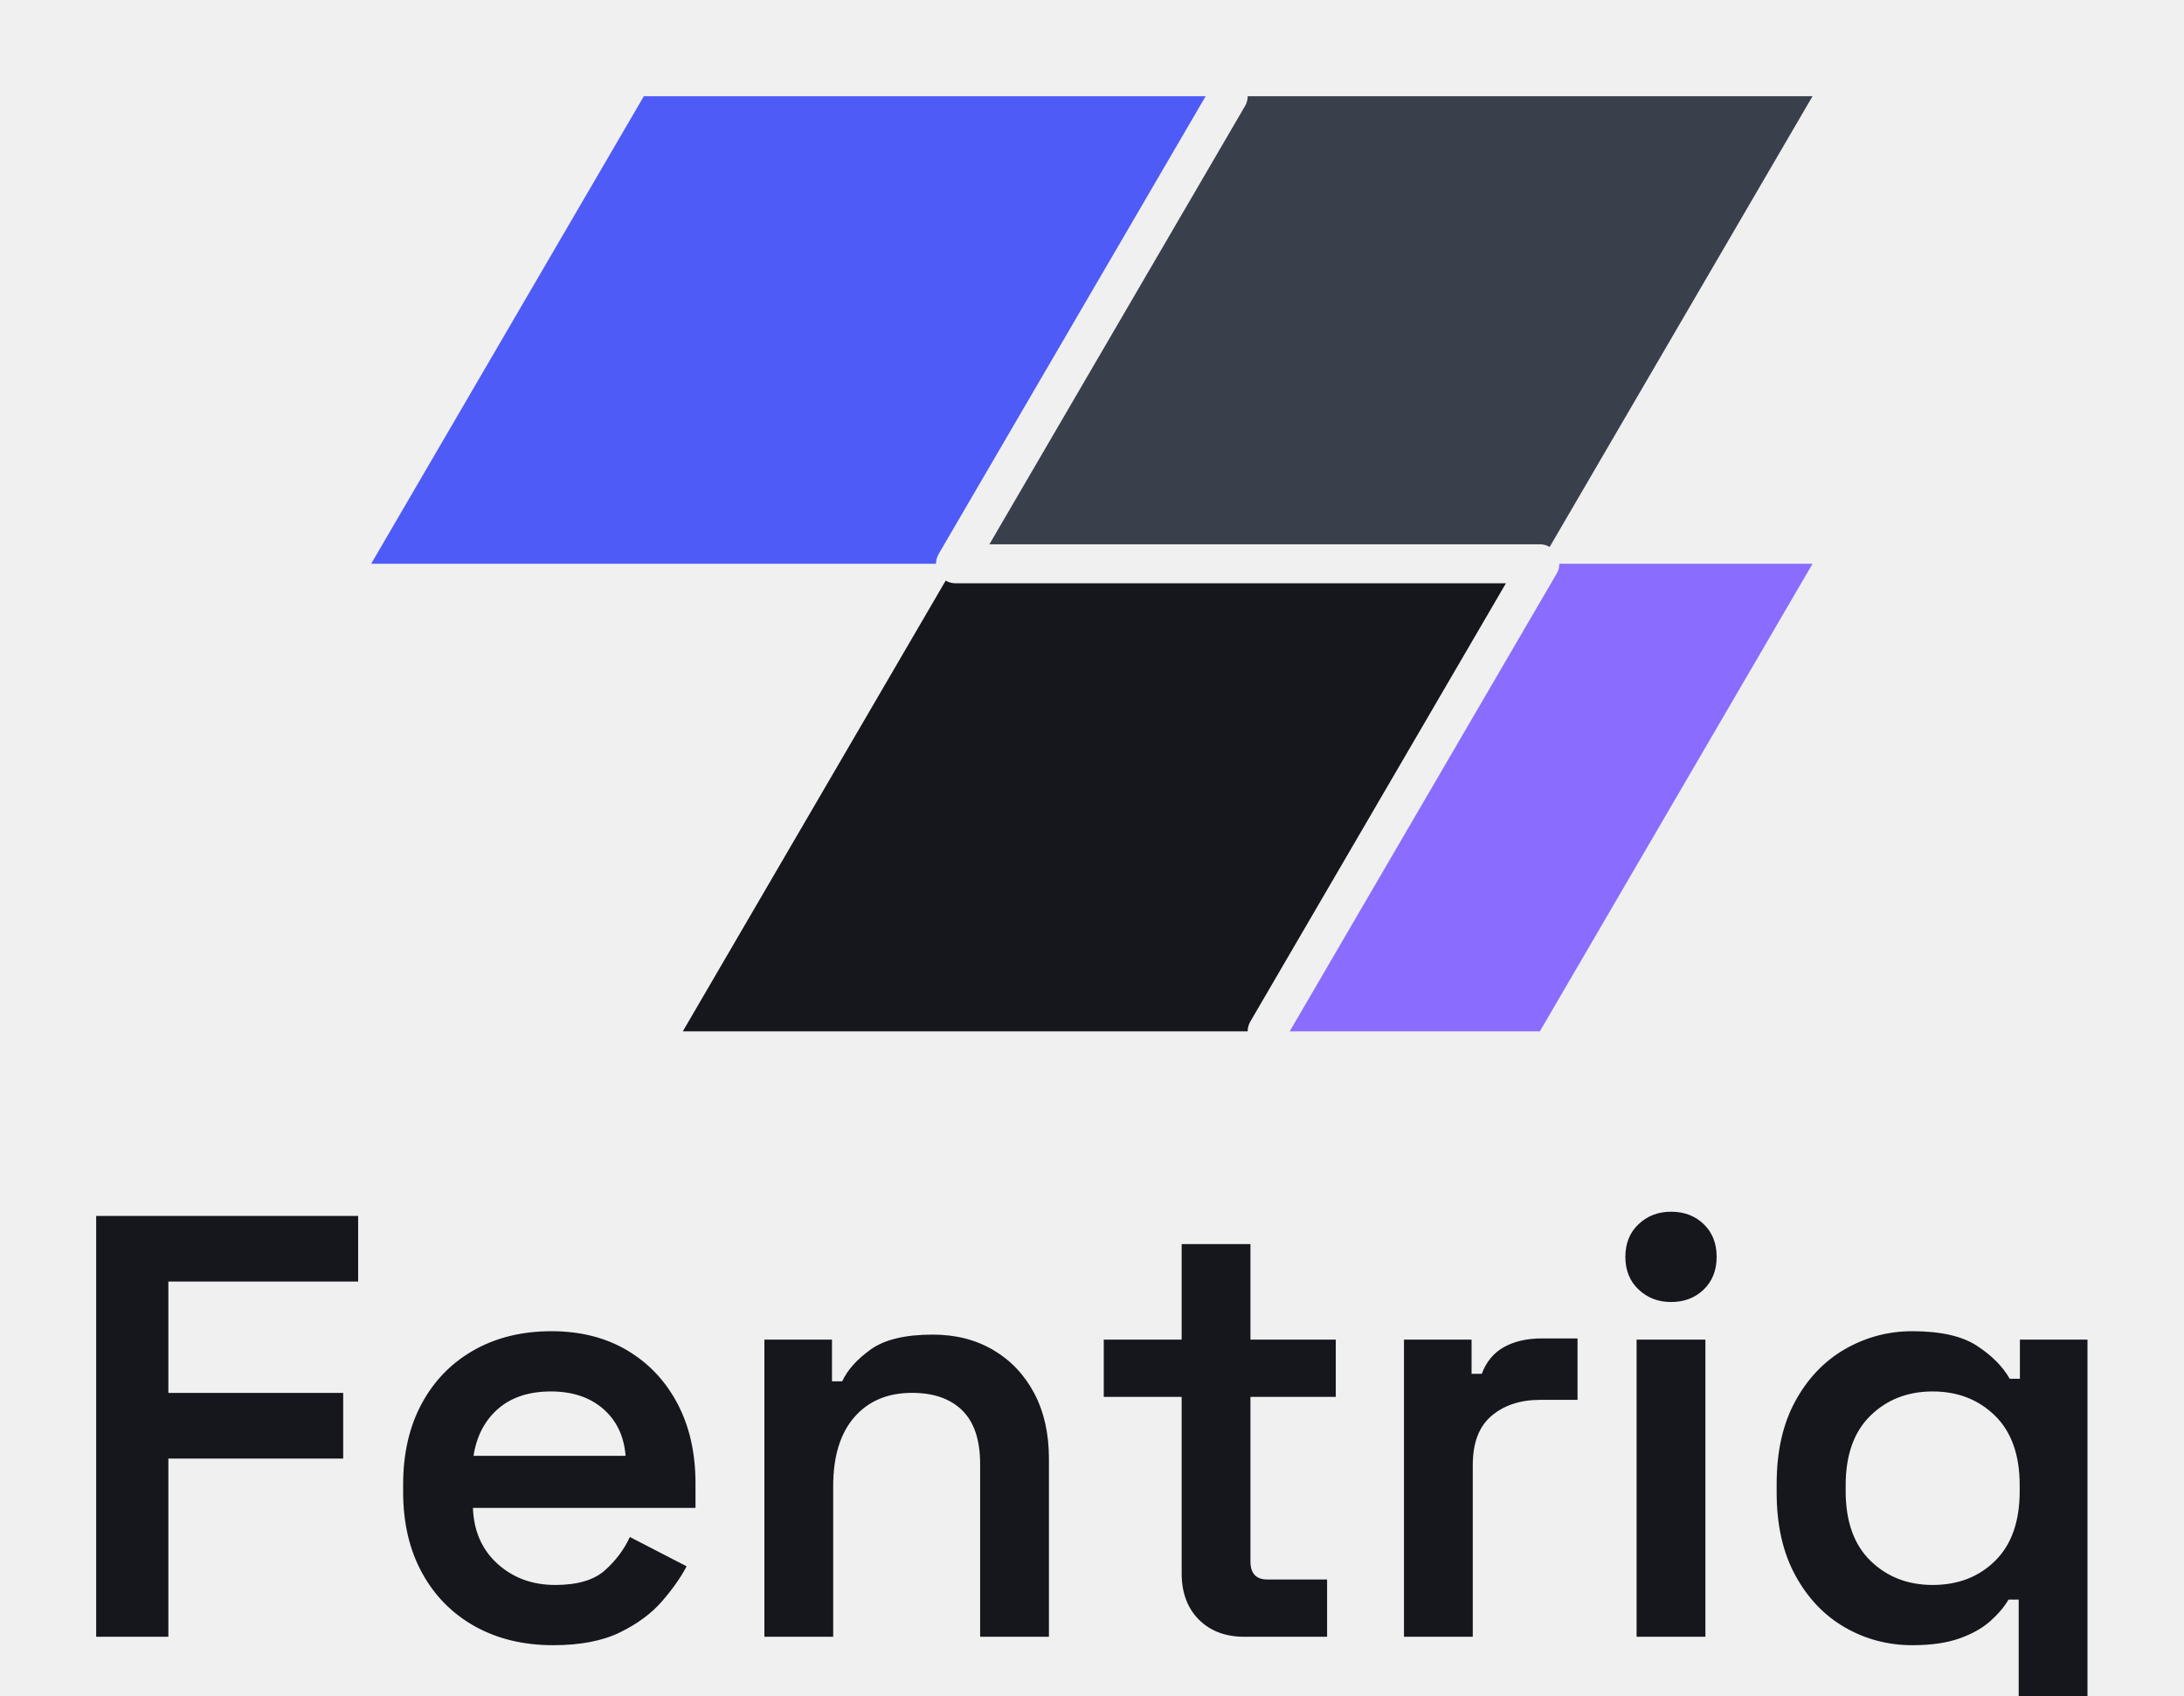
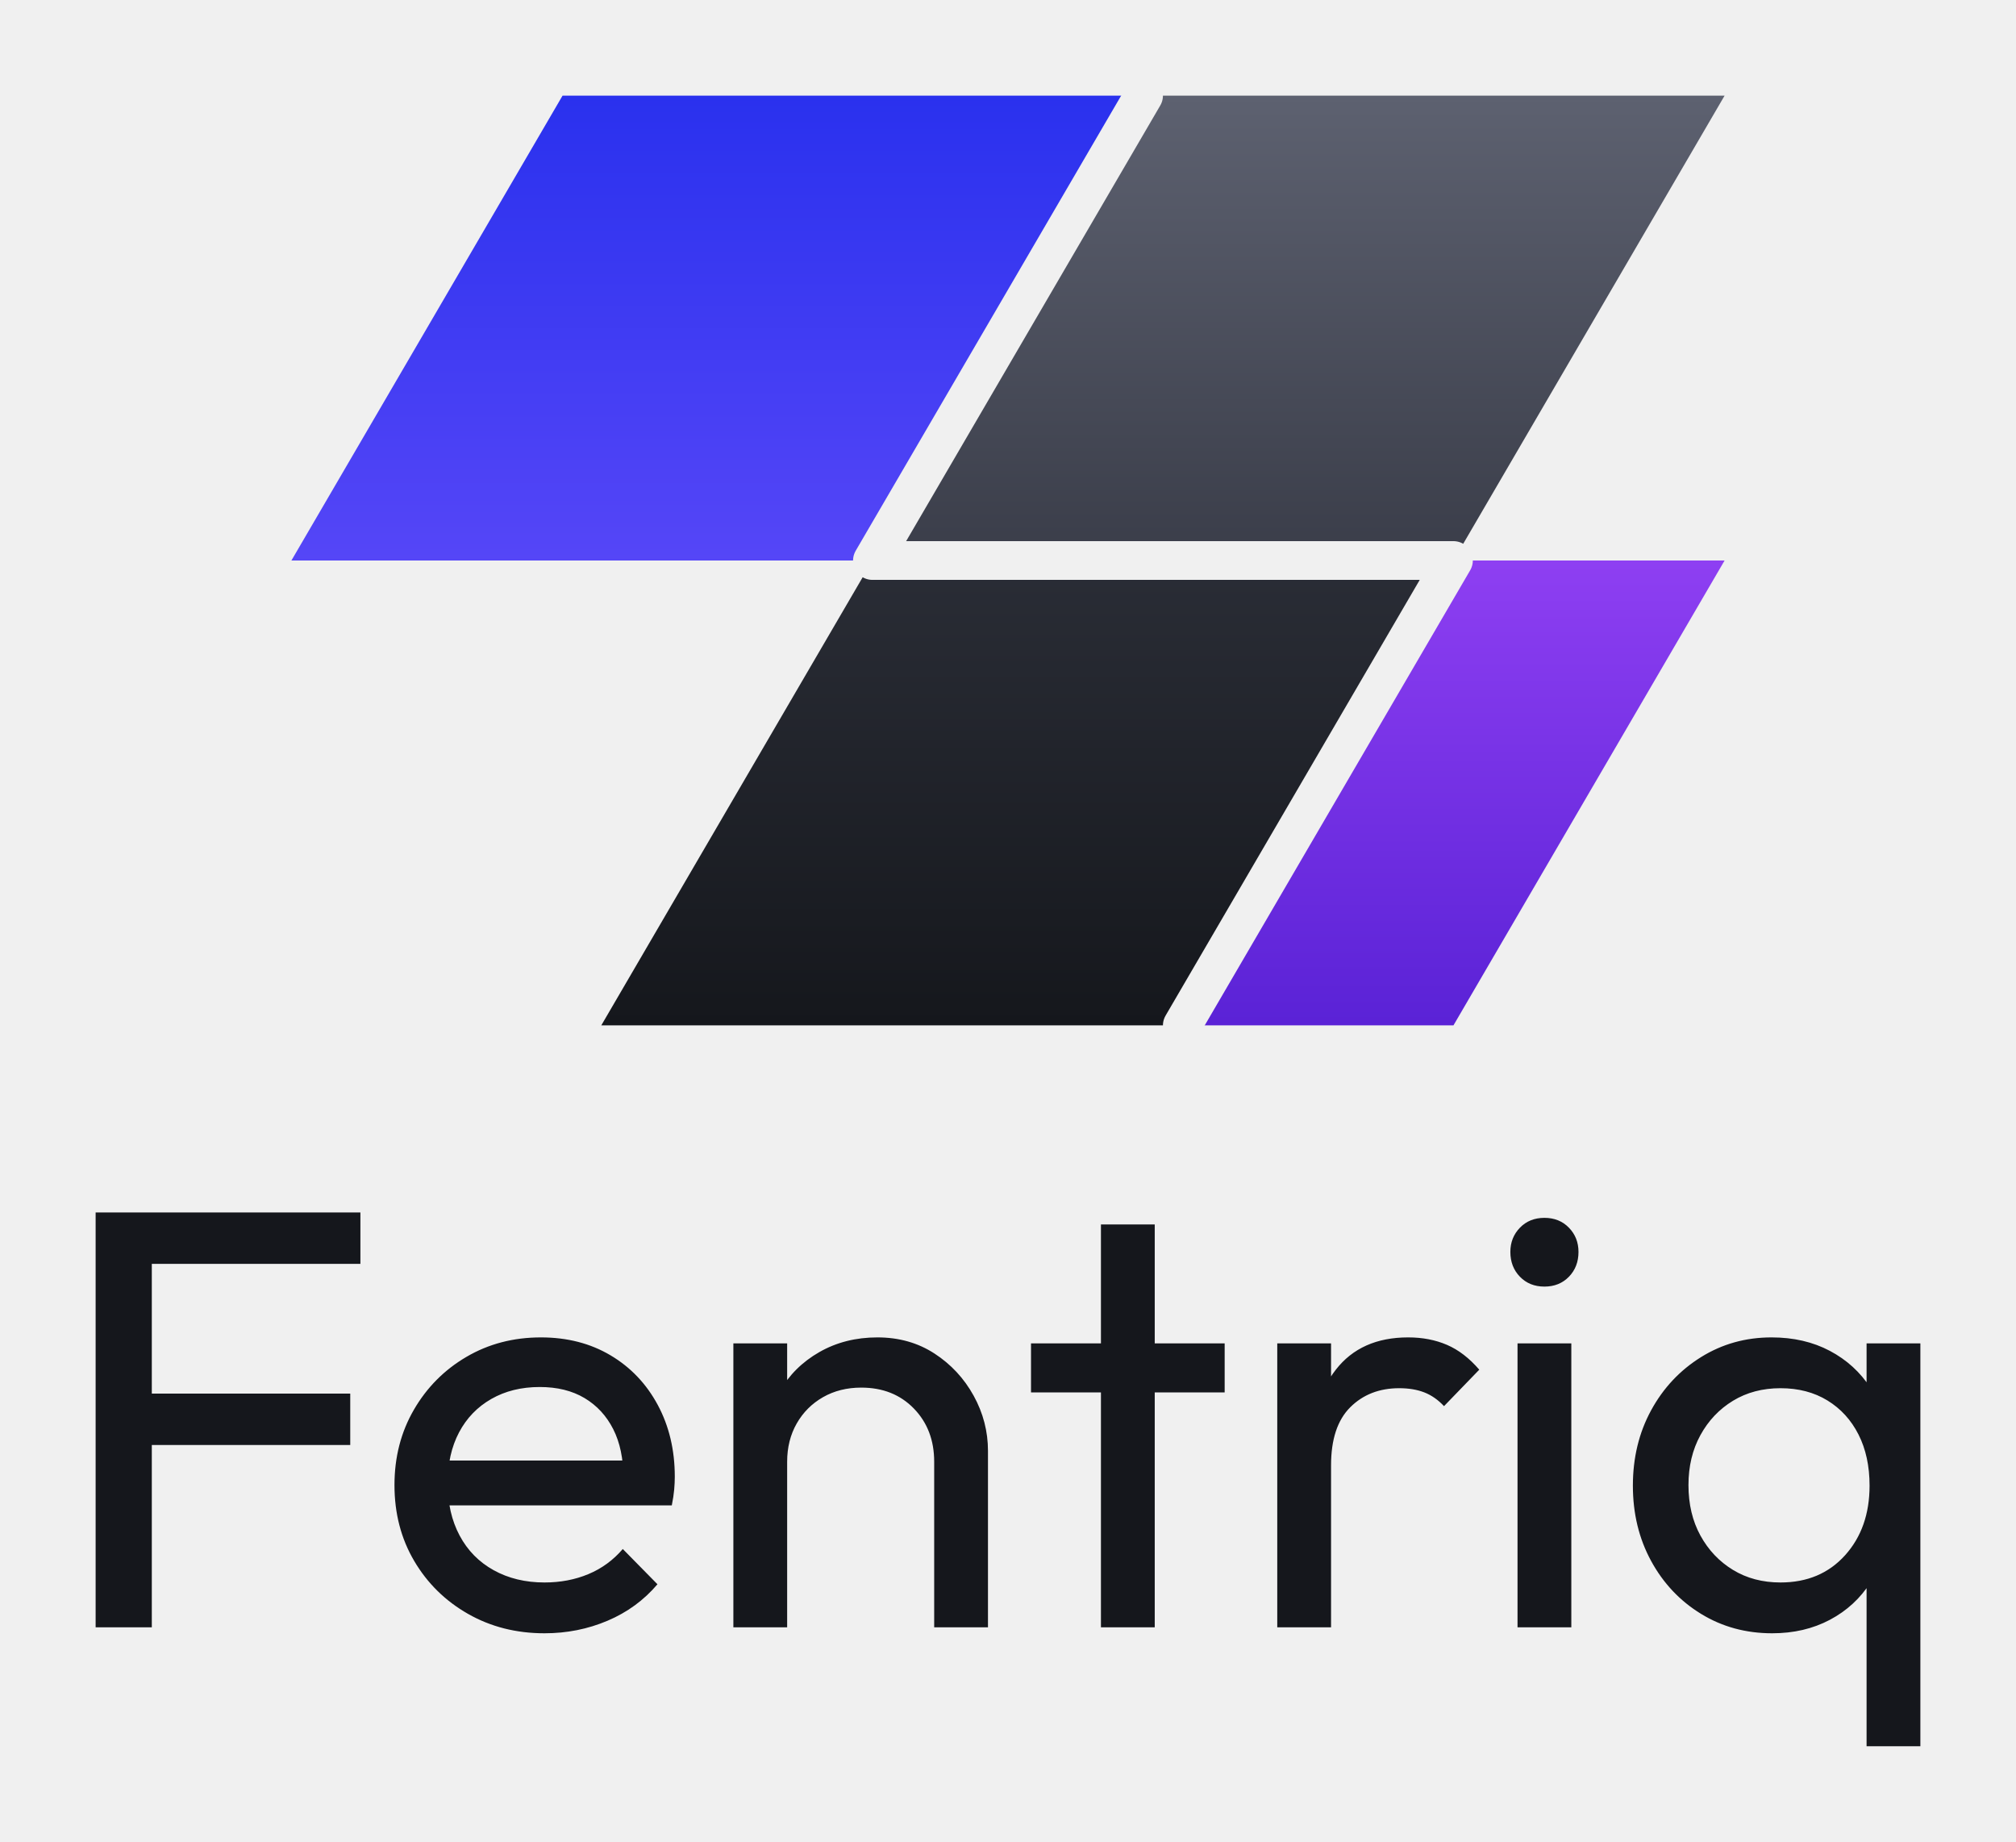
- <svg xmlns="http://www.w3.org/2000/svg" viewBox="-16.00 -16.00 363.33 282.00">
-   <g transform="translate(6.86,-97.21) scale(3.2404)">
+ <svg xmlns="http://www.w3.org/2000/svg" viewBox="-16.00 -16.00 337.30 308.14">
+   <g transform="translate(-6.13,-97.21) scale(3.2404)">
    <defs>
-       <mask id="sfentri">
+       <mask id="f15s">
        <rect x="0" y="0" width="100" height="100" fill="#fff" />
        <path d="M56 30 L42 54 L72 54 L58 78" fill="none" stroke="#000" stroke-width="2.0" stroke-linejoin="round" stroke-linecap="round" />
      </mask>
+       <linearGradient id="f15blue" gradientUnits="userSpaceOnUse" x1="0" y1="30" x2="0" y2="54">
+         <stop offset="0" stop-color="#2A31EE" />
+         <stop offset="1" stop-color="#5546F7" />
+       </linearGradient>
+       <linearGradient id="f15titanium" gradientUnits="userSpaceOnUse" x1="0" y1="30" x2="0" y2="54">
+         <stop offset="0" stop-color="#5D6170" />
+         <stop offset="1" stop-color="#3A3D49" />
+       </linearGradient>
+       <linearGradient id="f15pale" gradientUnits="userSpaceOnUse" x1="0" y1="54" x2="0" y2="78">
+         <stop offset="0" stop-color="#2A2D36" />
+         <stop offset="1" stop-color="#15171C" />
+       </linearGradient>
+       <linearGradient id="f15violet" gradientUnits="userSpaceOnUse" x1="0" y1="54" x2="0" y2="78">
+         <stop offset="0" stop-color="#8E3FF2" />
+         <stop offset="1" stop-color="#5A22D6" />
+       </linearGradient>
    </defs>
-     <g mask="url(#sfentri)">
-       <path d="M26 30 L56 30 L42 54 L12 54 Z" fill="#4F5BF7" />
-       <path d="M56 30 L86 30 L72 54 L42 54 Z" fill="#3A3F4C" />
-       <path d="M42 54 L72 54 L58 78 L28 78 Z" fill="#15171C" />
-       <path d="M58 78 L72 54 L86 54 L72 78 Z" fill="#8A6CFF" />
+     <g mask="url(#f15s)">
+       <path d="M26 30 L56 30 L42 54 L12 54 Z" fill="url(#f15blue)" />
+       <path d="M56 30 L86 30 L72 54 L42 54 Z" fill="url(#f15titanium)" />
+       <path d="M42 54 L72 54 L58 78 L28 78 Z" fill="url(#f15pale)" />
+       <path d="M58 78 L72 54 L86 54 L72 78 Z" fill="url(#f15violet)" />
    </g>
  </g>
-   <g transform="translate(-6.95,256.24)">
-     <path d="M6.95 0.0V-70.0H50.53V-59.085H18.96V-40.558H48.043V-29.642H18.96V0.0ZM82.98 1.4Q75.562 1.4 69.93 -1.75Q64.297 -4.9 61.156 -10.641Q58.015 -16.383 58.015 -24.113V-25.313Q58.015 -33.06 61.115 -38.793Q64.215 -44.525 69.789 -47.675Q75.362 -50.825 82.692 -50.825Q89.905 -50.825 95.279 -47.645Q100.652 -44.465 103.652 -38.785Q106.652 -33.105 106.652 -25.54V-21.432H69.625Q69.843 -15.633 73.731 -12.126Q77.62 -8.62 83.31 -8.62Q88.872 -8.62 91.591 -11.06Q94.31 -13.5 95.732 -16.598L105.175 -11.722Q103.757 -9.0 101.107 -5.933Q98.457 -2.865 94.092 -0.733Q89.727 1.4 82.98 1.4ZM69.725 -30.098H95.025Q94.625 -35.027 91.286 -37.916Q87.947 -40.805 82.61 -40.805Q77.125 -40.805 73.81 -37.916Q70.495 -35.027 69.725 -30.098ZM118.115 0.0V-49.425H129.36V-42.488H131.055Q132.36 -45.315 135.8 -47.788Q139.24 -50.26 146.133 -50.26Q151.845 -50.26 156.204 -47.689Q160.563 -45.117 163.006 -40.502Q165.45 -35.887 165.45 -29.6V0.0H154.005V-28.705Q154.005 -34.725 151.036 -37.647Q148.067 -40.57 142.687 -40.57Q136.59 -40.57 133.075 -36.527Q129.56 -32.485 129.56 -25.043V0.0ZM197.97 0.0Q193.245 0.0 190.387 -2.866Q187.53 -5.733 187.53 -10.57V-39.9H174.57V-49.425H187.53V-65.315H198.975V-49.425H213.17V-39.9H198.975V-12.525Q198.975 -9.525 201.81 -9.525H211.725V0.0ZM224.515 0.0V-49.425H235.76V-43.738H237.455Q238.608 -46.79 241.193 -48.208Q243.778 -49.625 247.44 -49.625H253.388V-39.405H247.153Q242.23 -39.405 239.095 -36.759Q235.96 -34.112 235.96 -28.585V0.0ZM263.215 0.0V-49.425H274.66V0.0ZM268.938 -55.68Q265.748 -55.68 263.546 -57.757Q261.345 -59.835 261.345 -63.19Q261.345 -66.563 263.546 -68.631Q265.748 -70.7 268.938 -70.7Q272.228 -70.7 274.379 -68.631Q276.53 -66.563 276.53 -63.19Q276.53 -59.835 274.379 -57.757Q272.228 -55.68 268.938 -55.68ZM326.78 20.0V-6.19H325.085Q324.032 -4.367 322.054 -2.604Q320.075 -0.84 316.911 0.28Q313.747 1.4 309.09 1.4Q303.002 1.4 297.859 -1.567Q292.715 -4.535 289.615 -10.226Q286.515 -15.917 286.515 -23.948V-25.478Q286.515 -33.525 289.624 -39.208Q292.732 -44.89 297.909 -47.858Q303.085 -50.825 309.09 -50.825Q316.1 -50.825 319.807 -48.418Q323.515 -46.01 325.285 -42.918H326.98V-49.425H338.225V20.0ZM312.47 -8.62Q318.79 -8.62 322.867 -12.641Q326.945 -16.663 326.945 -24.23V-25.195Q326.945 -32.762 322.826 -36.784Q318.707 -40.805 312.47 -40.805Q306.25 -40.805 302.123 -36.784Q297.995 -32.762 297.995 -25.195V-24.23Q297.995 -16.663 302.123 -12.641Q306.25 -8.62 312.47 -8.62Z" fill="#15171C" />
+   <g transform="translate(-8.20,256.24)">
+     <path d="M17.60 0L8.20 0L8.20-69.40L17.60-69.40L17.60 0ZM50.80-30.50L14.60-30.50L14.60-39.10L50.80-39.10L50.80-30.50ZM52.50-60.80L14.60-60.80L14.60-69.40L52.50-69.40L52.50-60.80ZM83.30 1L83.30 1Q76.20 1 70.50-2.25Q64.80-5.50 61.50-11.10Q58.20-16.70 58.20-23.80L58.20-23.80Q58.20-30.80 61.45-36.40Q64.70-42 70.25-45.25Q75.80-48.50 82.70-48.50L82.70-48.50Q89.30-48.50 94.35-45.50Q99.40-42.50 102.25-37.20Q105.10-31.90 105.10-25.20L105.10-25.20Q105.10-24.20 105-23.05Q104.90-21.90 104.60-20.40L104.60-20.40L64.50-20.40L64.50-27.90L99.80-27.90L96.50-25Q96.50-29.80 94.80-33.15Q93.10-36.50 90-38.35Q86.90-40.20 82.50-40.20L82.50-40.20Q77.90-40.20 74.40-38.20Q70.90-36.20 69-32.60Q67.10-29 67.10-24.10L67.10-24.10Q67.10-19.10 69.10-15.35Q71.10-11.60 74.80-9.55Q78.50-7.50 83.30-7.50L83.30-7.50Q87.30-7.50 90.65-8.90Q94-10.30 96.40-13.10L96.40-13.10L102.20-7.20Q98.80-3.20 93.85-1.10Q88.90 1 83.30 1ZM157.50 0L148.50 0L148.50-27.70Q148.50-33.10 145.10-36.60Q141.70-40.10 136.30-40.10L136.30-40.10Q132.70-40.10 129.90-38.50Q127.10-36.90 125.50-34.10Q123.90-31.30 123.90-27.70L123.90-27.70L120.20-29.80Q120.20-35.20 122.60-39.40Q125.00-43.60 129.30-46.05Q133.60-48.50 139-48.50L139-48.50Q144.40-48.50 148.55-45.80Q152.70-43.10 155.10-38.75Q157.50-34.40 157.50-29.50L157.50-29.50L157.50 0ZM123.90 0L114.90 0L114.90-47.50L123.90-47.50L123.90 0ZM185.40 0L176.40 0L176.40-67.40L185.40-67.40L185.40 0ZM197.10-39.30L164.70-39.30L164.70-47.50L197.10-47.50L197.10-39.30ZM214.90 0L205.90 0L205.90-47.50L214.90-47.50L214.90 0ZM214.90-27.10L214.90-27.10L211.50-28.60Q211.50-37.70 215.70-43.10Q219.90-48.50 227.80-48.50L227.80-48.50Q231.40-48.50 234.30-47.25Q237.20-46 239.70-43.10L239.70-43.10L233.80-37Q232.30-38.60 230.50-39.30Q228.70-40 226.30-40L226.30-40Q221.30-40 218.10-36.80Q214.90-33.60 214.90-27.10ZM255.10 0L246.10 0L246.10-47.50L255.10-47.50L255.10 0ZM250.60-57L250.60-57Q248.10-57 246.50-58.65Q244.90-60.30 244.90-62.80L244.90-62.80Q244.90-65.20 246.50-66.85Q248.10-68.50 250.60-68.50L250.60-68.50Q253.10-68.50 254.70-66.85Q256.30-65.20 256.30-62.80L256.30-62.80Q256.30-60.30 254.70-58.65Q253.10-57 250.60-57ZM288.70 1L288.70 1Q282.10 1 276.80-2.25Q271.50-5.50 268.45-11.10Q265.40-16.70 265.40-23.70L265.40-23.70Q265.40-30.70 268.45-36.30Q271.50-41.90 276.80-45.20Q282.10-48.50 288.60-48.50L288.60-48.50Q294.10-48.50 298.35-46.25Q302.60-44 305.15-40.05Q307.70-36.10 308-30.90L308-30.90L308-16.60Q307.70-11.50 305.15-7.50Q302.60-3.50 298.35-1.25Q294.10 1 288.70 1ZM290.10-7.50L290.10-7.50Q296.80-7.50 300.90-12.05Q305-16.60 305-23.70L305-23.70Q305-28.60 303.15-32.25Q301.30-35.90 297.95-37.95Q294.60-40 290.10-40L290.10-40Q285.60-40 282.15-37.90Q278.70-35.80 276.70-32.15Q274.70-28.50 274.70-23.80L274.70-23.80Q274.70-19 276.70-15.35Q278.70-11.70 282.15-9.60Q285.60-7.50 290.10-7.50ZM313.50 19.90L304.50 19.90L304.50-11.90L306.10-23.50L304.50-35L304.50-47.50L313.50-47.50L313.50 19.90Z" fill="#15171C" />
  </g>
</svg>
